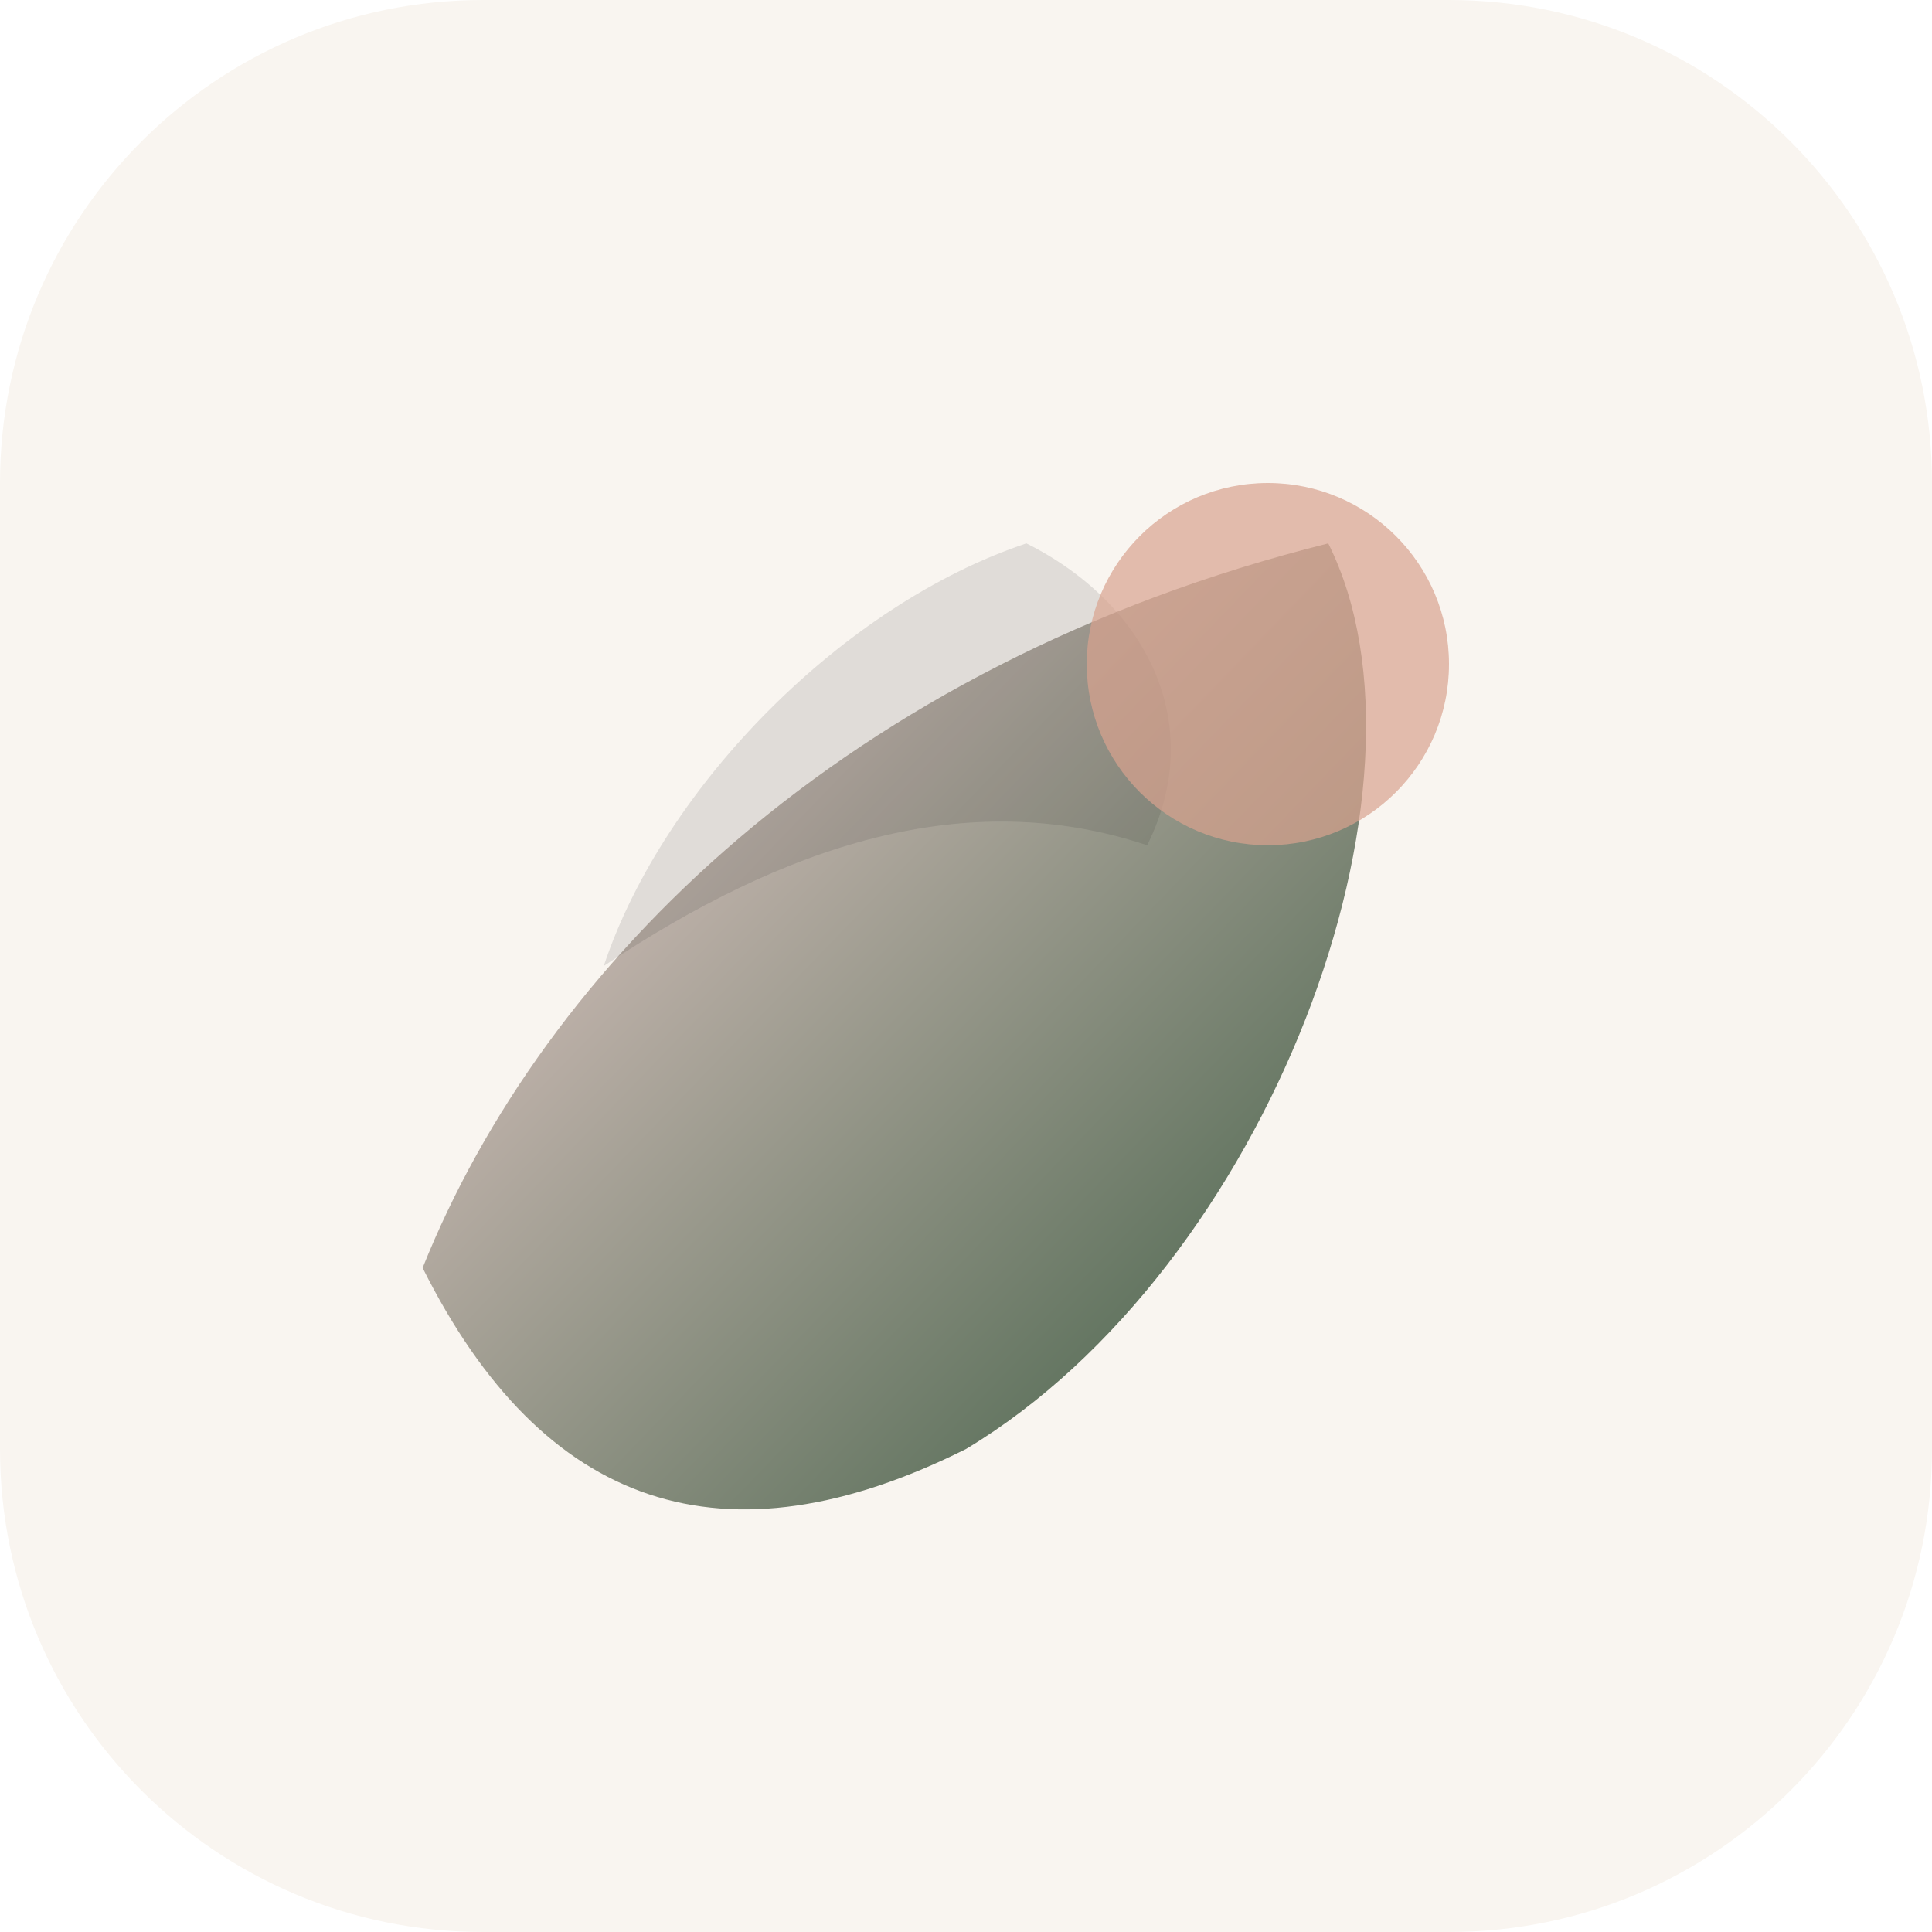
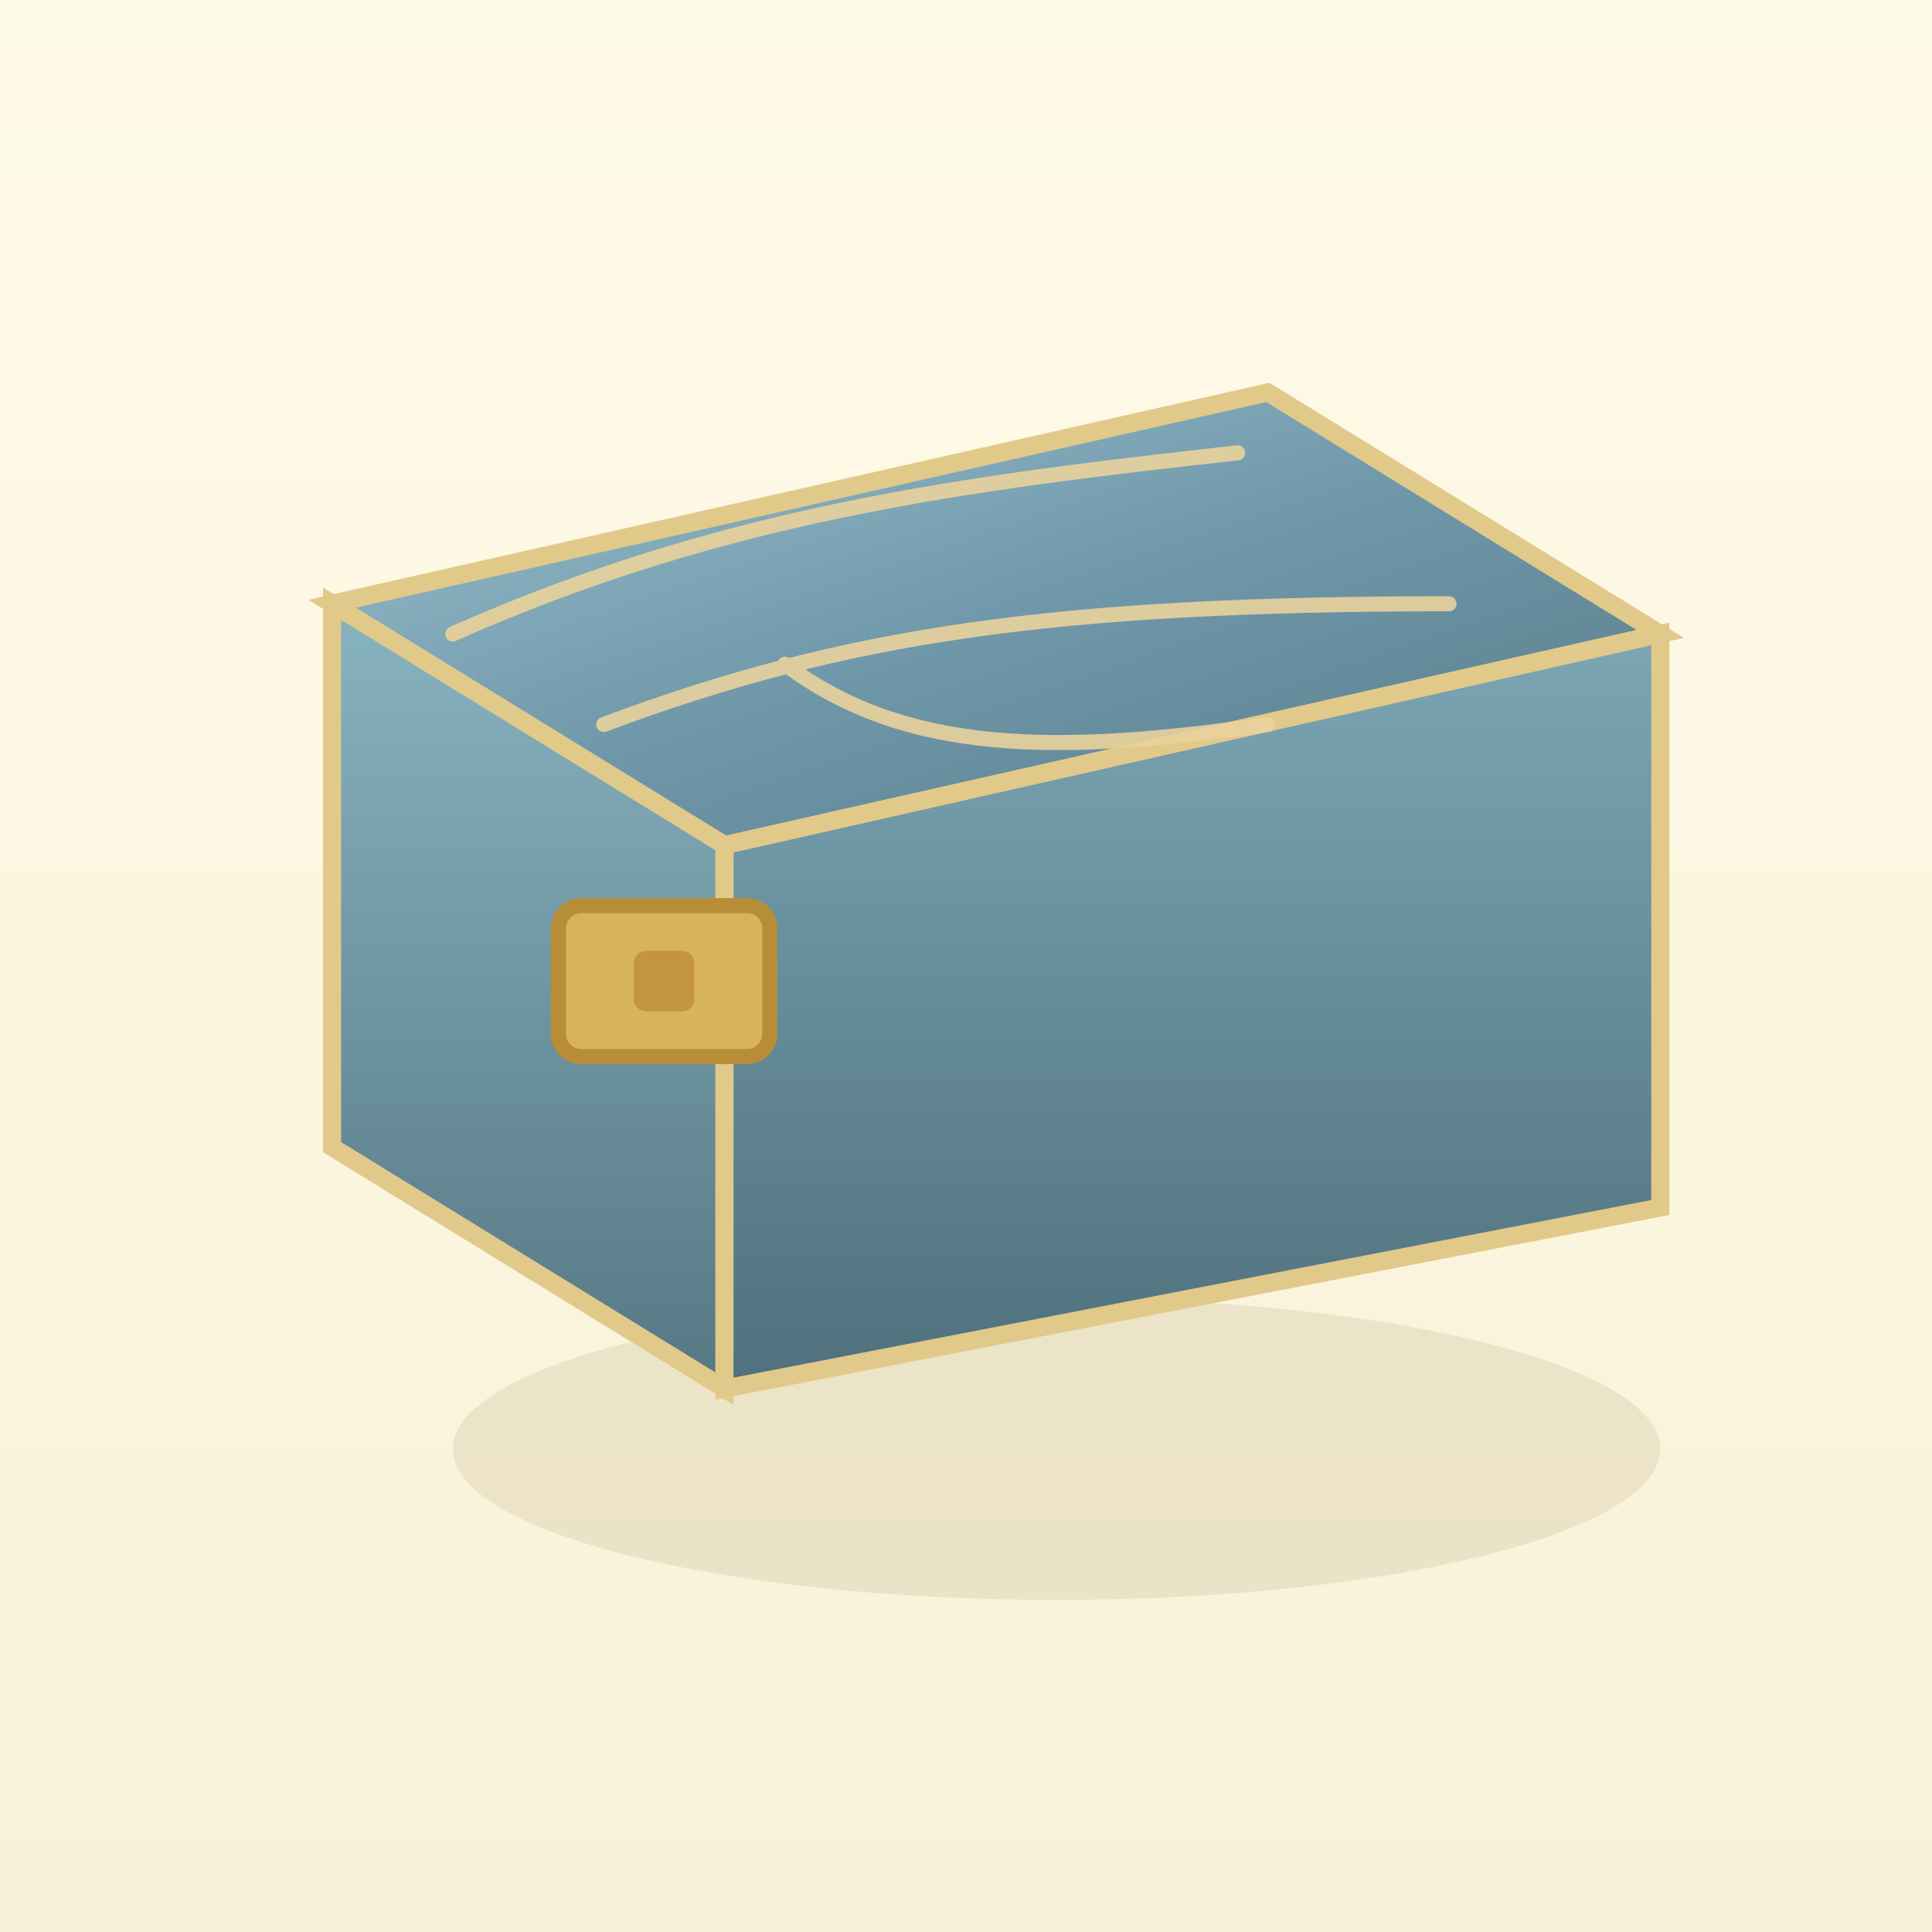
- <svg xmlns="http://www.w3.org/2000/svg" viewBox="0 0 64 64">
+ <svg xmlns="http://www.w3.org/2000/svg" viewBox="0 0 128 128">
  <defs>
-     <linearGradient id="g" x1="0%" x2="100%" y1="0%" y2="100%">
-       <stop offset="0%" stop-color="#f6d6d6" />
-       <stop offset="100%" stop-color="#3a5a40" />
+     <linearGradient id="bgGrad" x1="0" y1="0" x2="0" y2="1">
+       <stop offset="0%" stop-color="#fffbe9" />
+       <stop offset="100%" stop-color="#f8f1d8" />
+     </linearGradient>
+     <linearGradient id="topGrad" x1="0" y1="0" x2="1" y2="1">
+       <stop offset="0%" stop-color="#9cc3cf" />
+       <stop offset="50%" stop-color="#6f98aa" />
+       <stop offset="100%" stop-color="#587b88" />
+     </linearGradient>
+     <linearGradient id="frontGrad" x1="0" y1="0" x2="0" y2="1">
+       <stop offset="0%" stop-color="#88b3c0" />
+       <stop offset="100%" stop-color="#567884" />
+     </linearGradient>
+     <linearGradient id="sideGrad" x1="0" y1="0" x2="0" y2="1">
+       <stop offset="0%" stop-color="#7ca6b4" />
+       <stop offset="100%" stop-color="#4f707c" />
    </linearGradient>
  </defs>
-   <rect width="64" height="64" rx="16" fill="#f9f5f0" />
-   <path d="M14 42c4-10 14-20 30-24 4 8-2 24-12 30-8 4-14 2-18-6z" fill="url(#g)" />
-   <path d="M34 18c-6 2-12 8-14 14 6-4 12-6 18-4 2-4 0-8-4-10z" fill="#1f1f23" opacity="0.12" />
-   <circle cx="42" cy="22" r="6" fill="#d9a28f" opacity="0.7" />
+   <rect x="0" y="0" width="128" height="128" fill="url(#bgGrad)" />
+   <ellipse cx="70" cy="96" rx="40" ry="10" fill="#d2c6a3" opacity="0.35" />
+   <polygon points="22,40 84,26 110,42 48,56" fill="url(#topGrad)" stroke="#e1c98a" stroke-width="1.2" />
+   <polygon points="22,40 48,56 48,92 22,76" fill="url(#frontGrad)" stroke="#e1c98a" stroke-width="1.2" />
+   <polygon points="48,56 110,42 110,80 48,92" fill="url(#sideGrad)" stroke="#e1c98a" stroke-width="1.2" />
+   <path d="M30 42 C48 34, 64 32, 82 30 M40 48 C56 42, 70 40, 96 40 M52 44 C60 50, 70 50, 84 48" fill="none" stroke="#e9d19b" stroke-width="1" stroke-linecap="round" opacity="0.9" />
+   <rect x="37" y="60" width="14" height="10" rx="1.5" fill="#d9b35a" stroke="#b78d38" stroke-width="1" />
+   <circle cx="44" cy="65" r="1.4" fill="#f4e0a6" />
+   <rect x="42" y="63" width="4" height="4" rx="0.8" fill="#c3953e" />
</svg>
